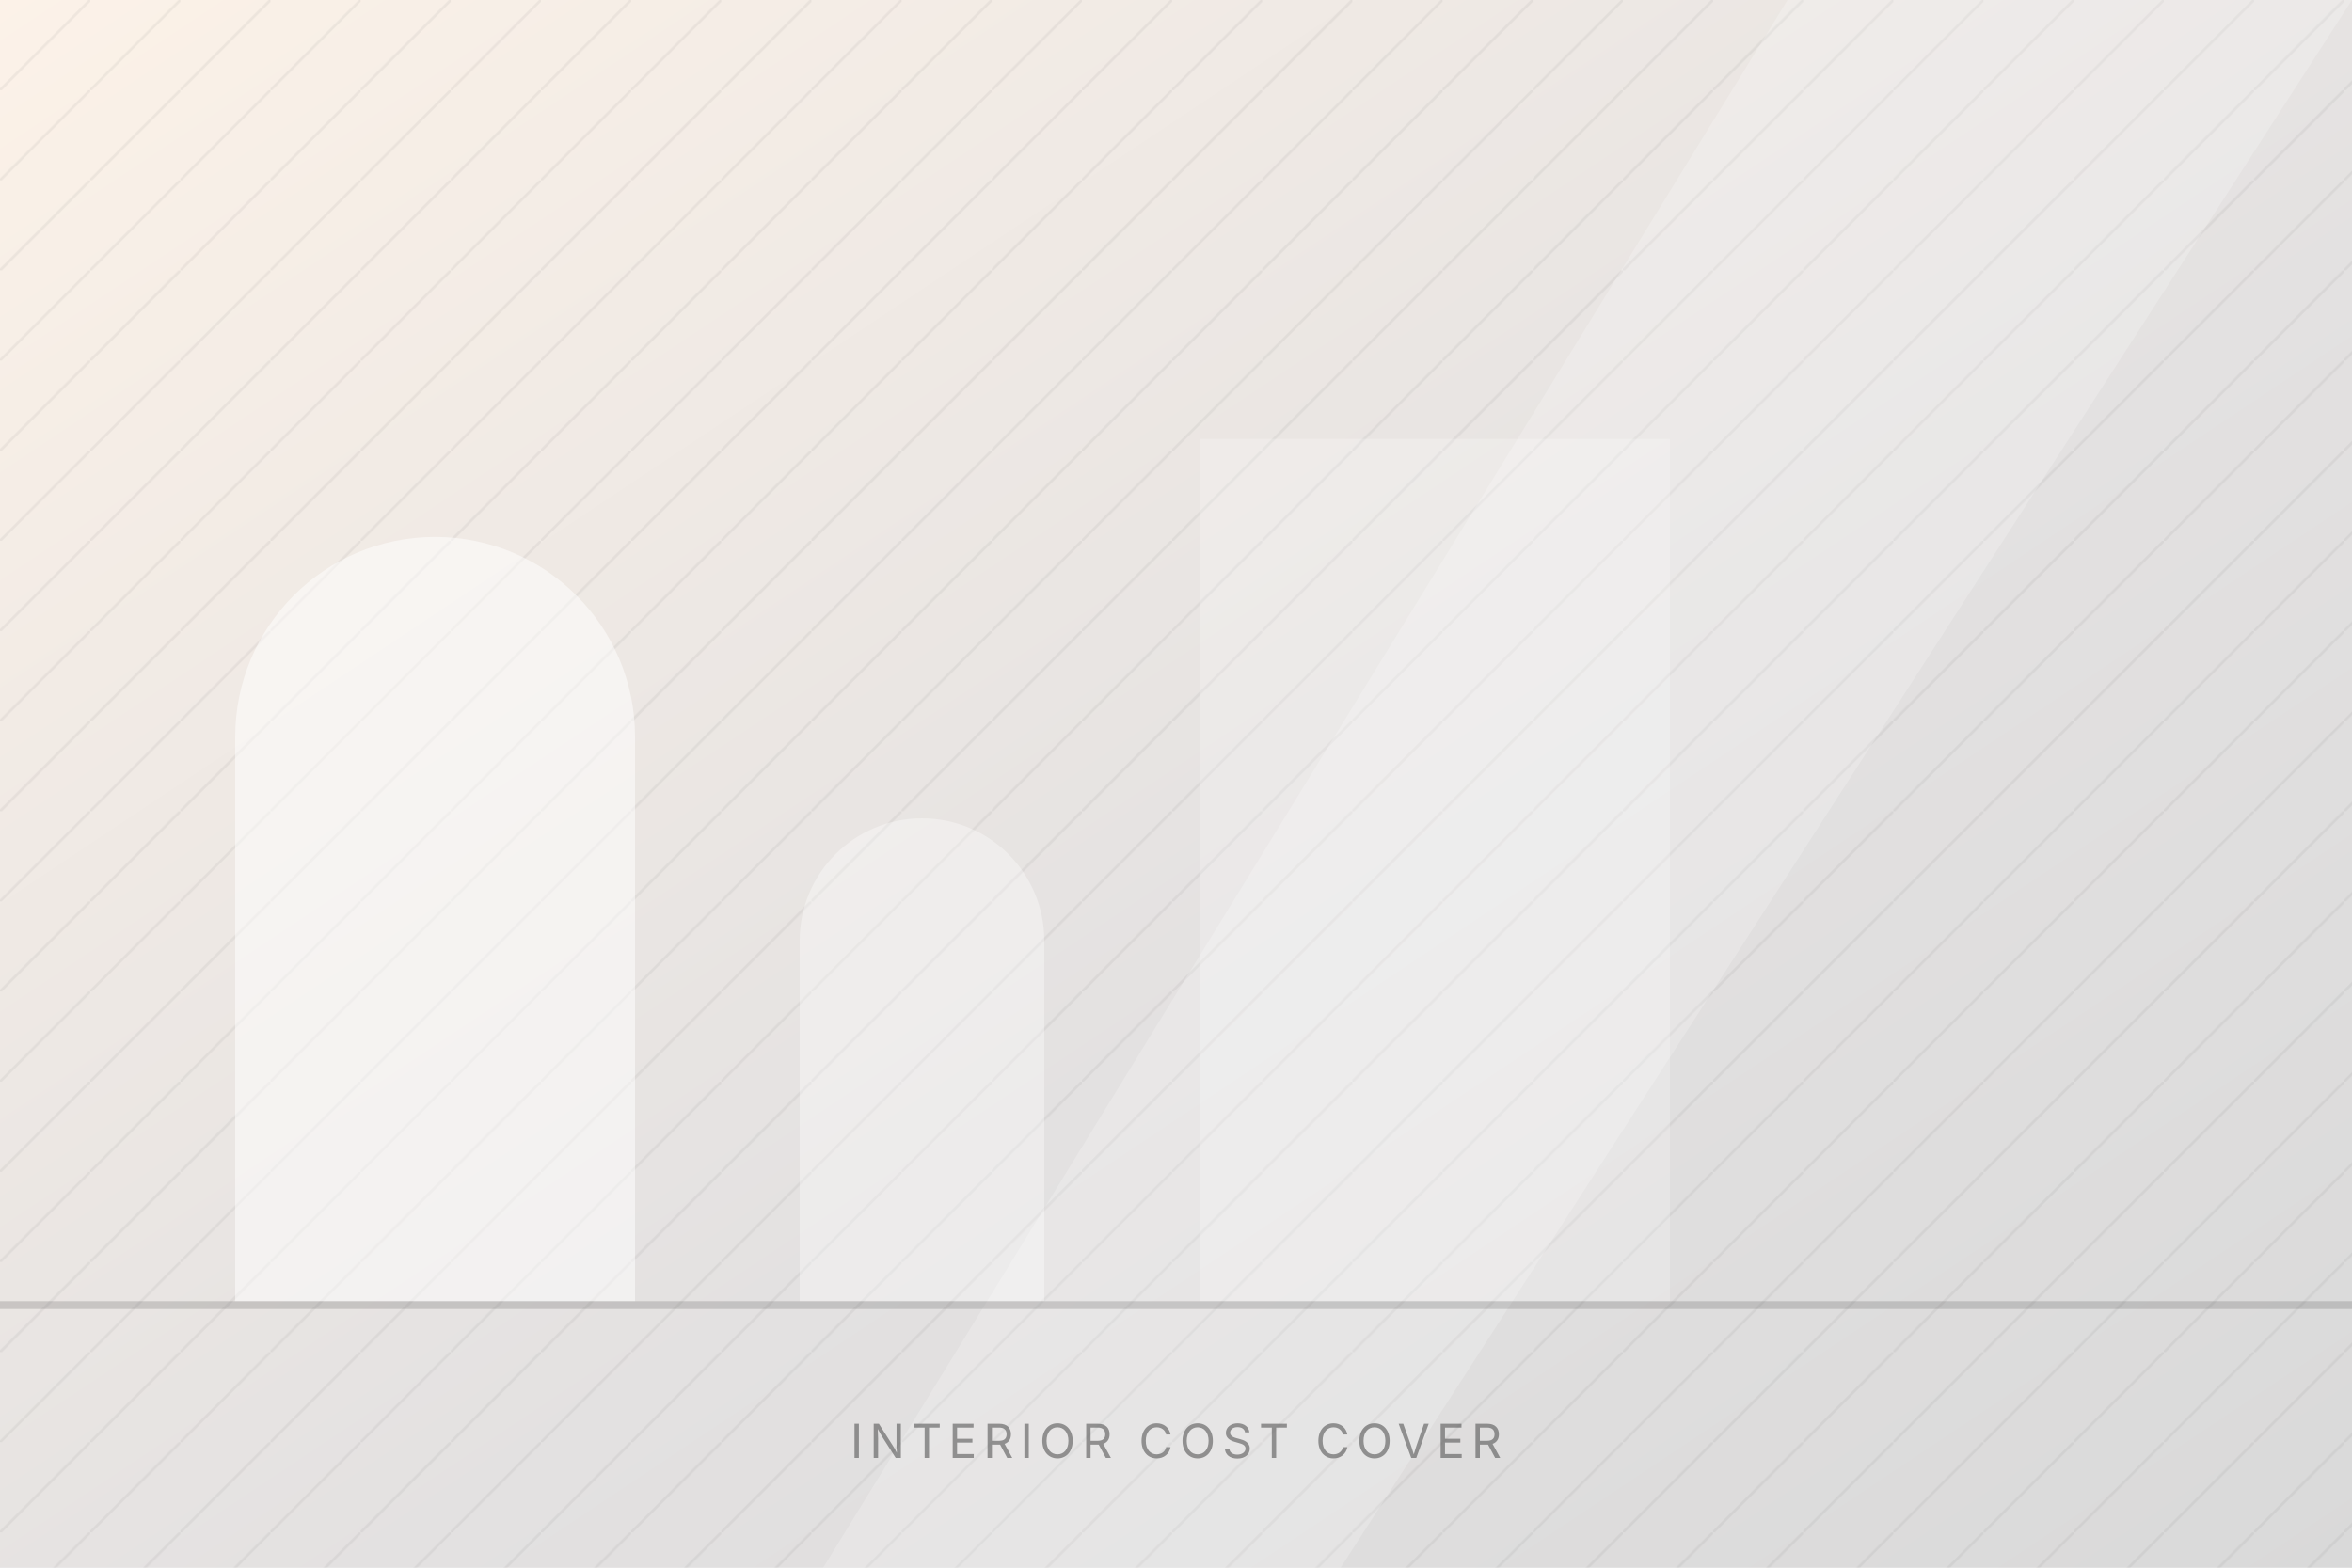
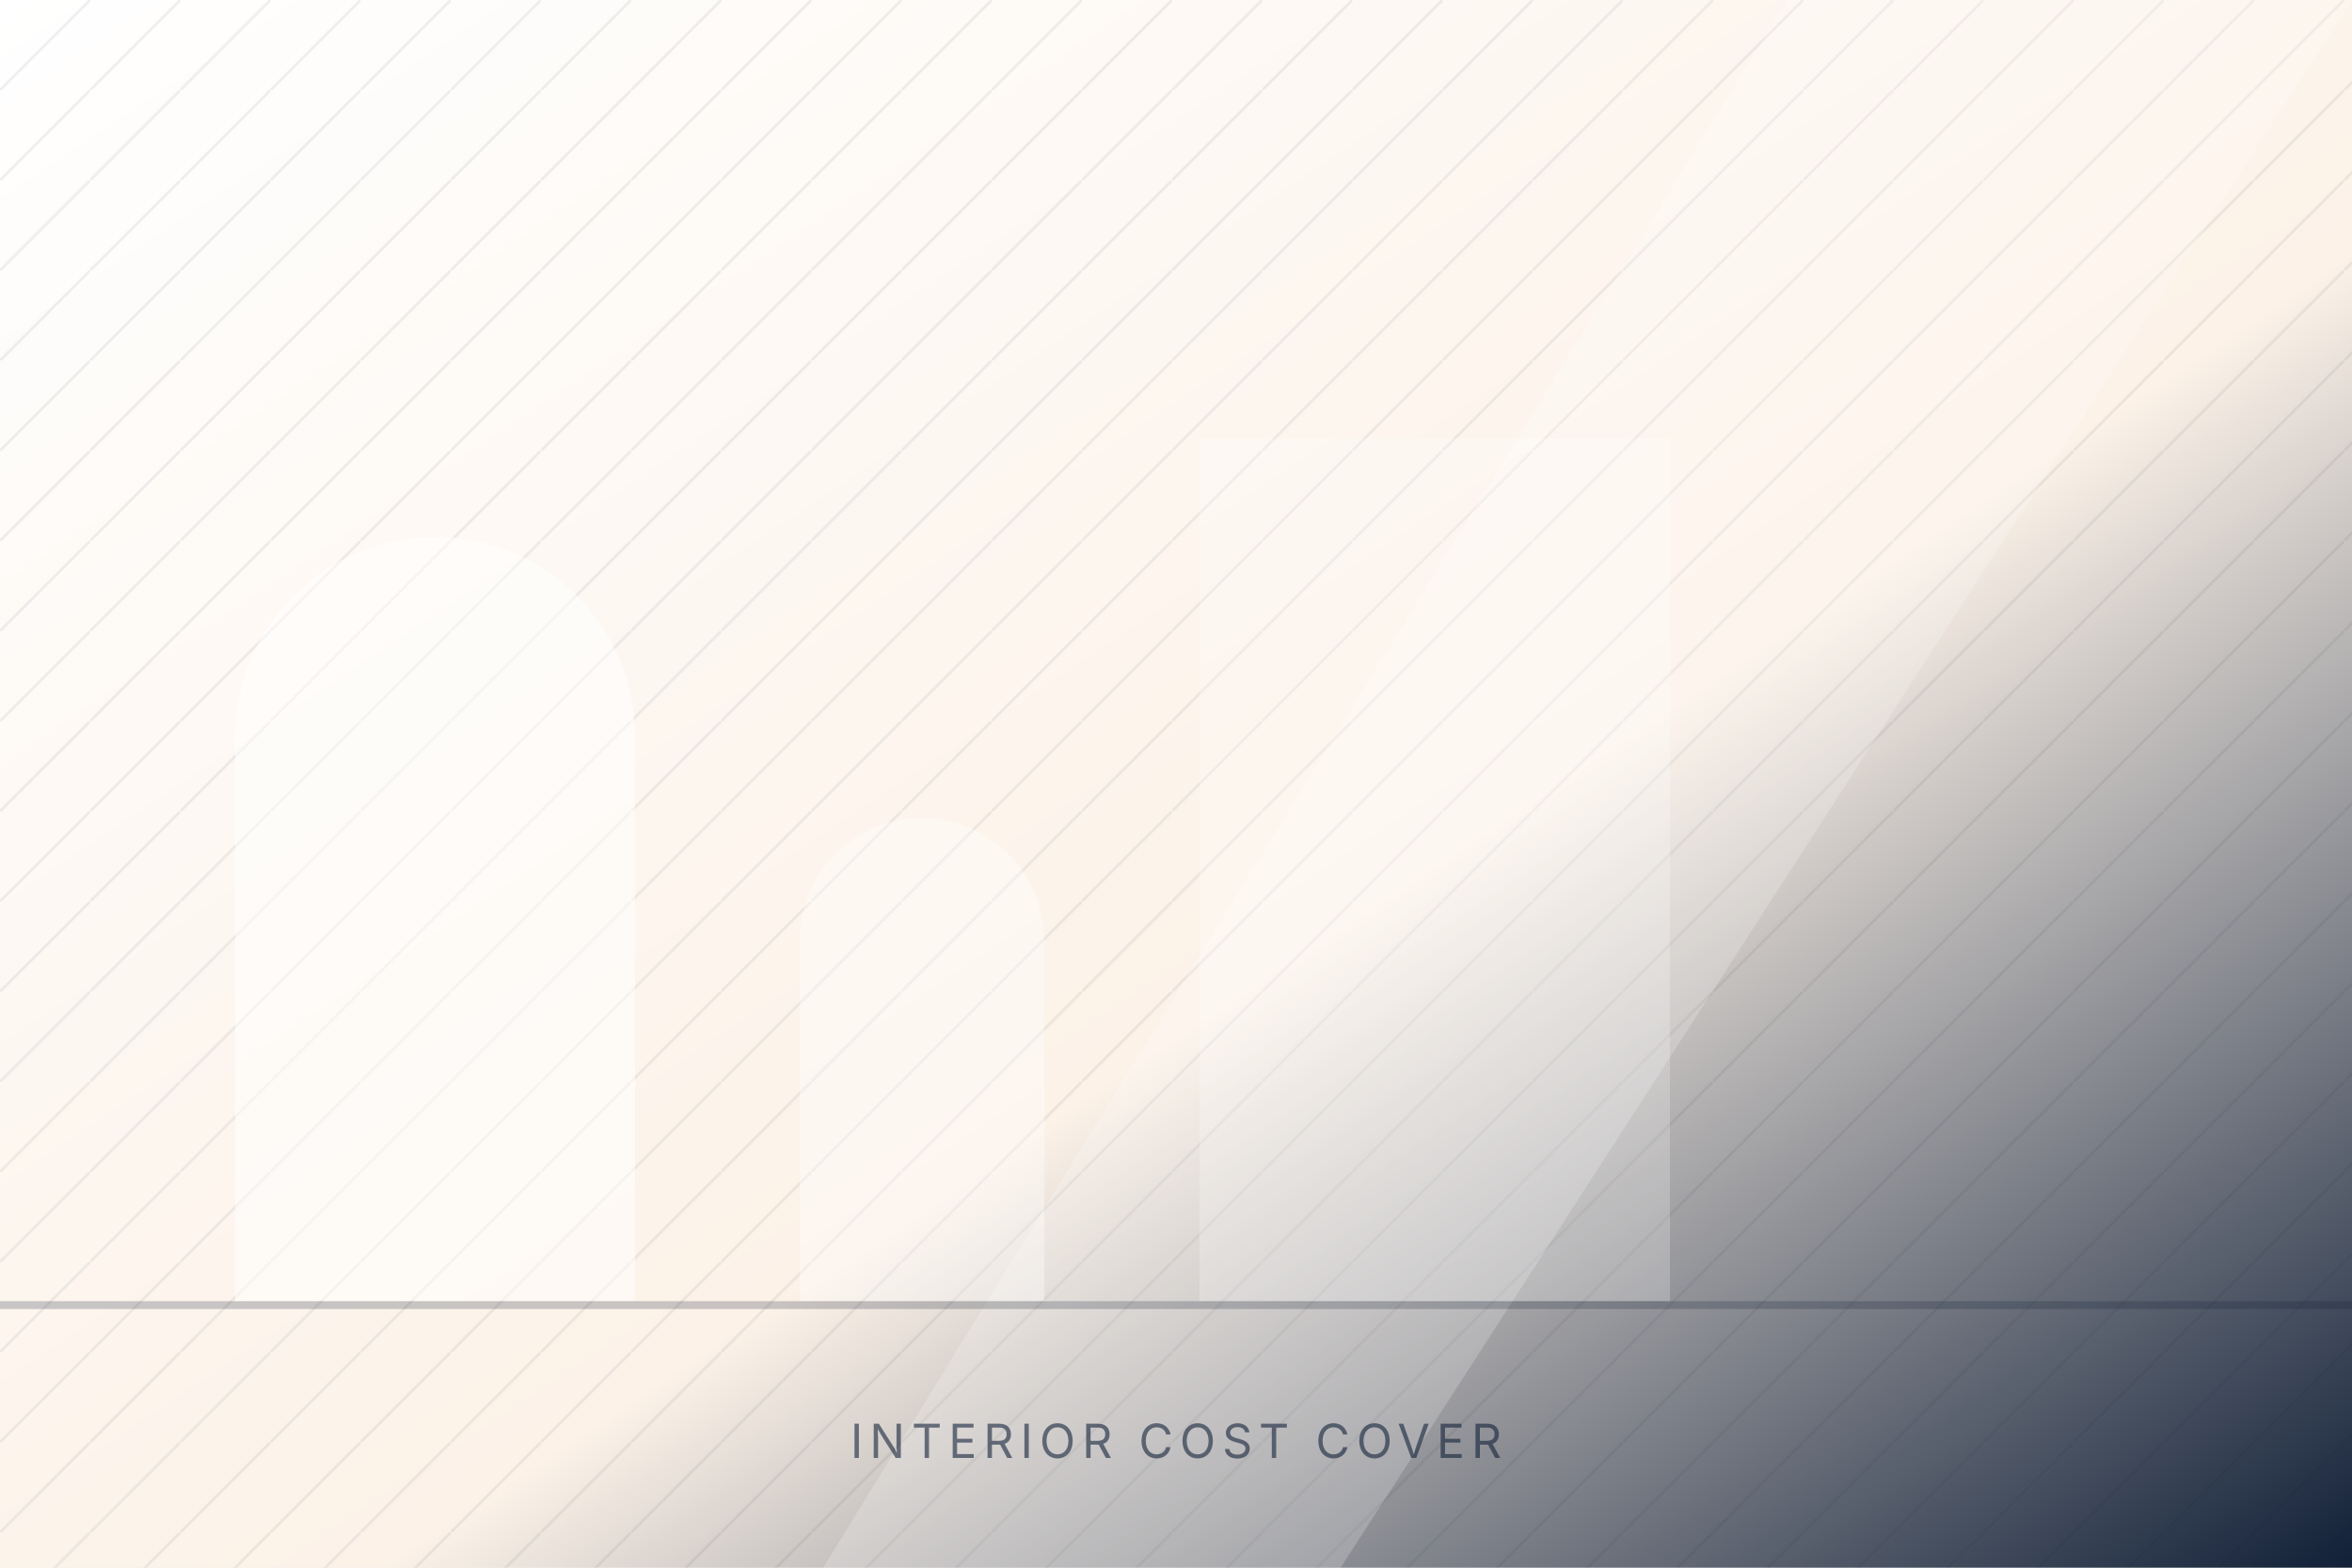
<svg xmlns="http://www.w3.org/2000/svg" viewBox="0 0 1200 800" width="1200" height="800">
  <defs>
    <linearGradient id="g" x1="0" y1="0" x2="1" y2="1">
-       <stop offset="0%" stop-color="#fcf2e8" />
-       <stop offset="58%" stop-color="#e3e1e1" />
-       <stop offset="100%" stop-color="#d9d9d9" />
+       <stop offset="0%" stop-color="#ffffff" />
+       <stop offset="58%" stop-color="#fcf2e8" />
+       <stop offset="100%" stop-color="#0f1e36" />
    </linearGradient>
    <pattern id="d" width="46" height="46" patternUnits="userSpaceOnUse">
-       <path d="M0 46L46 0" stroke="#525252" stroke-opacity="0.07" stroke-width="1.4" />
+       <path d="M0 46L46 0" stroke="#0f1e36" stroke-opacity="0.07" stroke-width="1.4" />
    </pattern>
  </defs>
  <rect width="1200" height="800" fill="url(#g)" />
  <rect width="1200" height="800" fill="url(#d)" />
  <path d="M120 664V376a102 102 0 0 1 204 0V664Z" fill="#fff" fill-opacity="0.5" />
  <path d="M408 664V480a62.4 62.4 0 0 1 124.8 0V664Z" fill="#fff" fill-opacity="0.34" />
  <rect x="612" y="224" width="240" height="440" fill="#fff" fill-opacity="0.22" />
  <path d="M912 0H1200L684 800H420Z" fill="#fff" fill-opacity="0.2" />
-   <rect y="664" width="1200" height="4" fill="#525252" fill-opacity="0.22" />
-   <text x="600" y="744" text-anchor="middle" font-family="system-ui,-apple-system,Segoe UI,sans-serif" font-size="24" letter-spacing="3.36" fill="#525252" fill-opacity="0.58">INTERIOR COST COVER</text>
+   <rect y="664" width="1200" height="4" fill="#0f1e36" fill-opacity="0.22" />
+   <text x="600" y="744" text-anchor="middle" font-family="system-ui,-apple-system,Segoe UI,sans-serif" font-size="24" letter-spacing="3.36" fill="#0f1e36" fill-opacity="0.58">INTERIOR COST COVER</text>
</svg>
